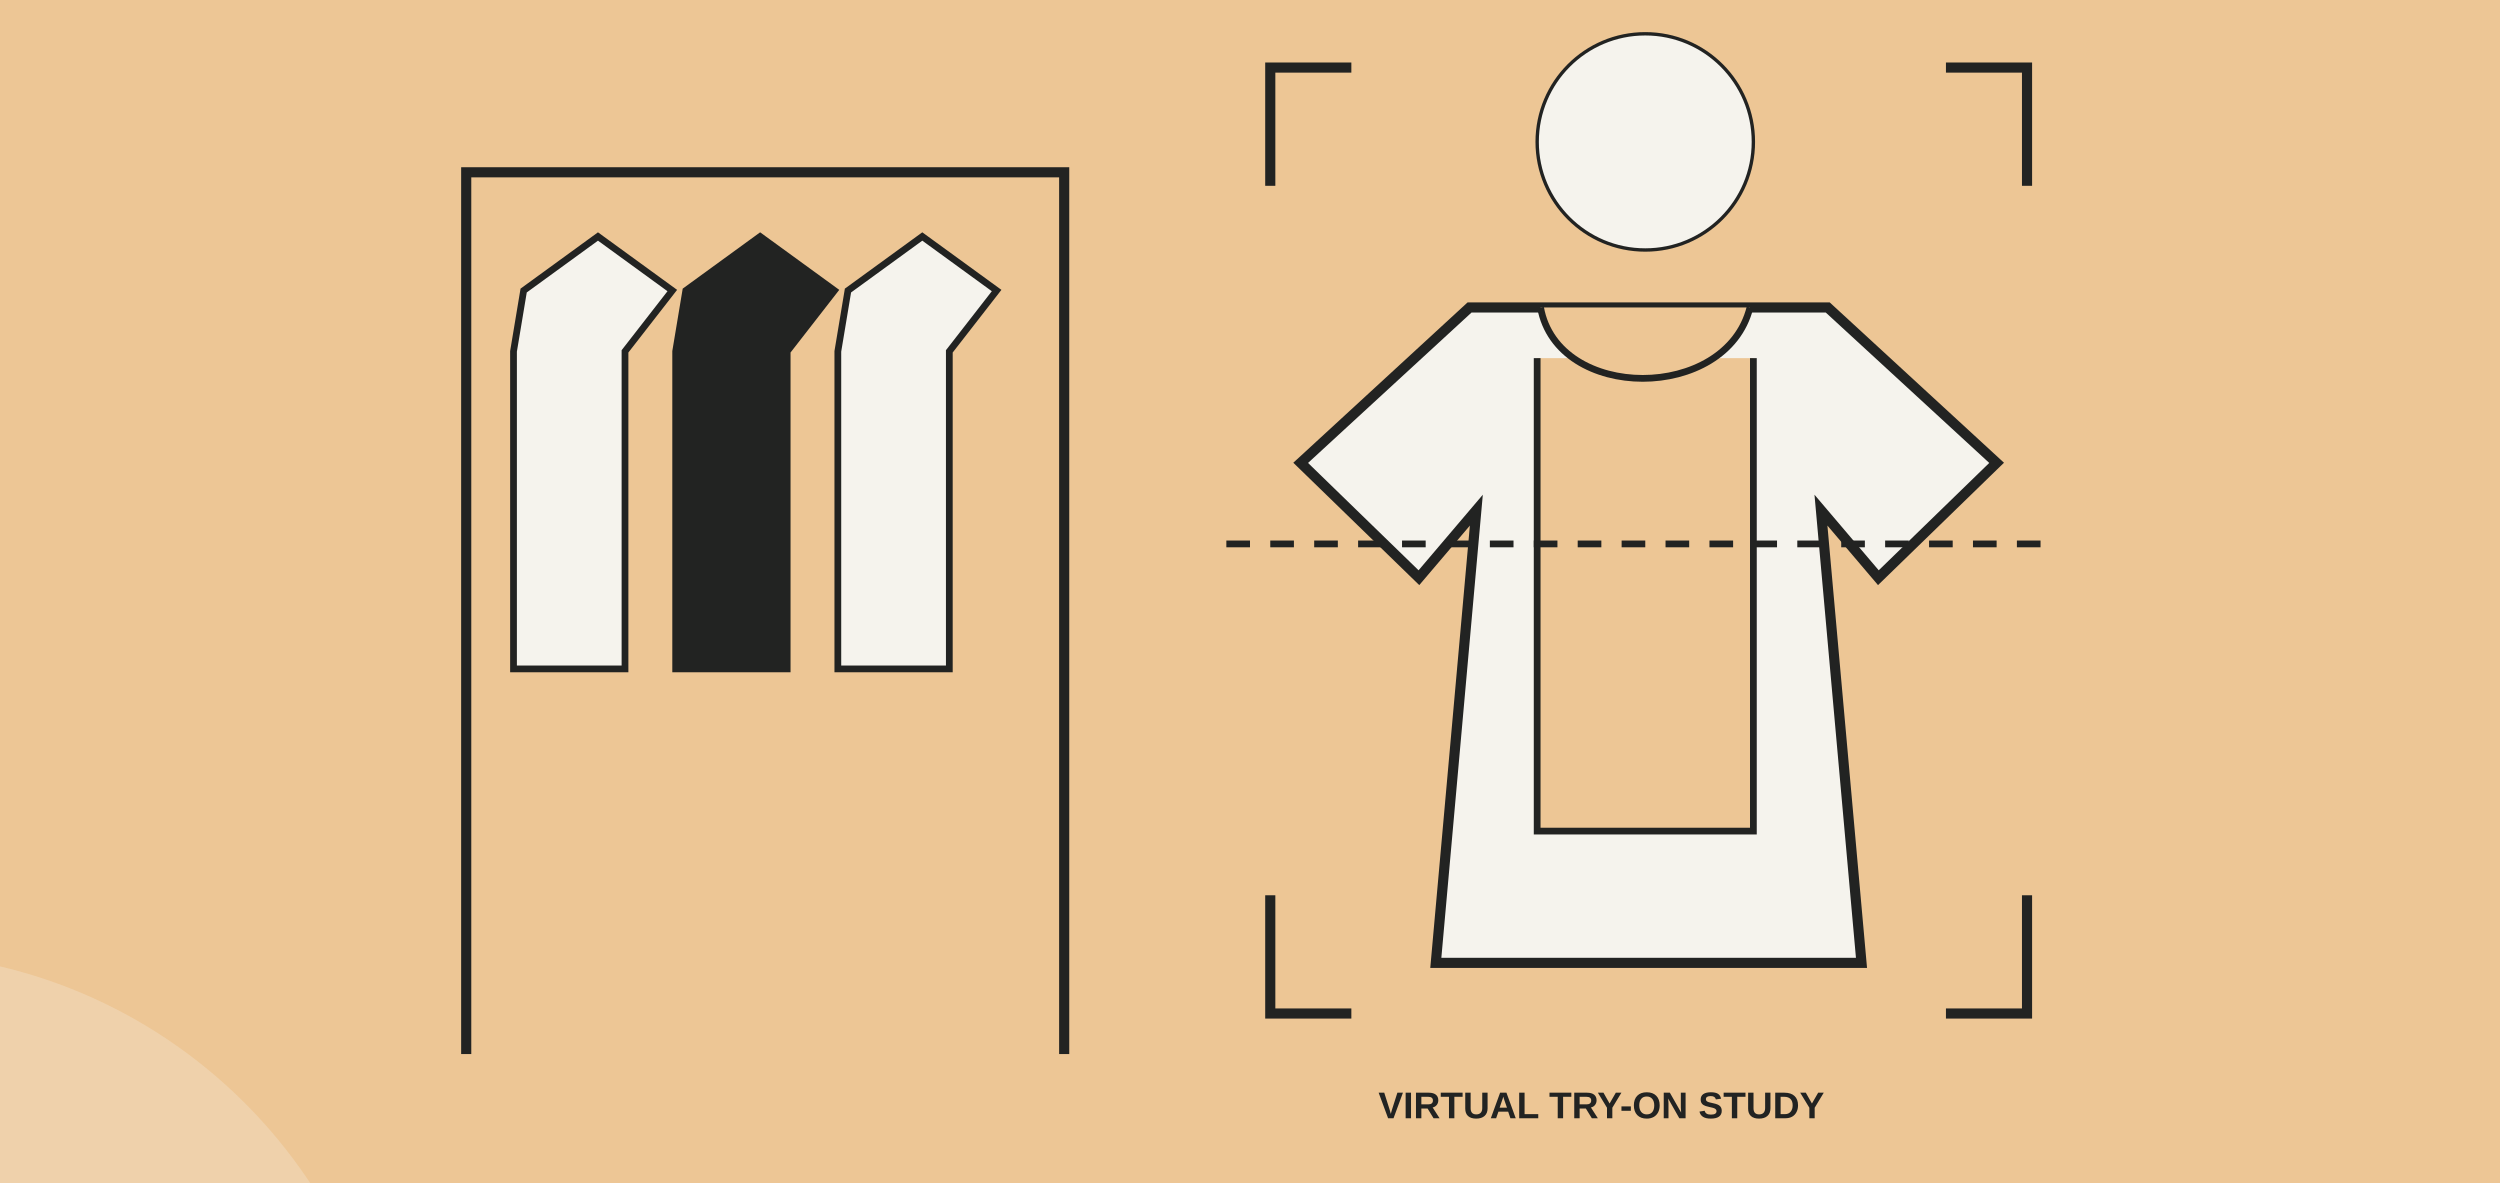
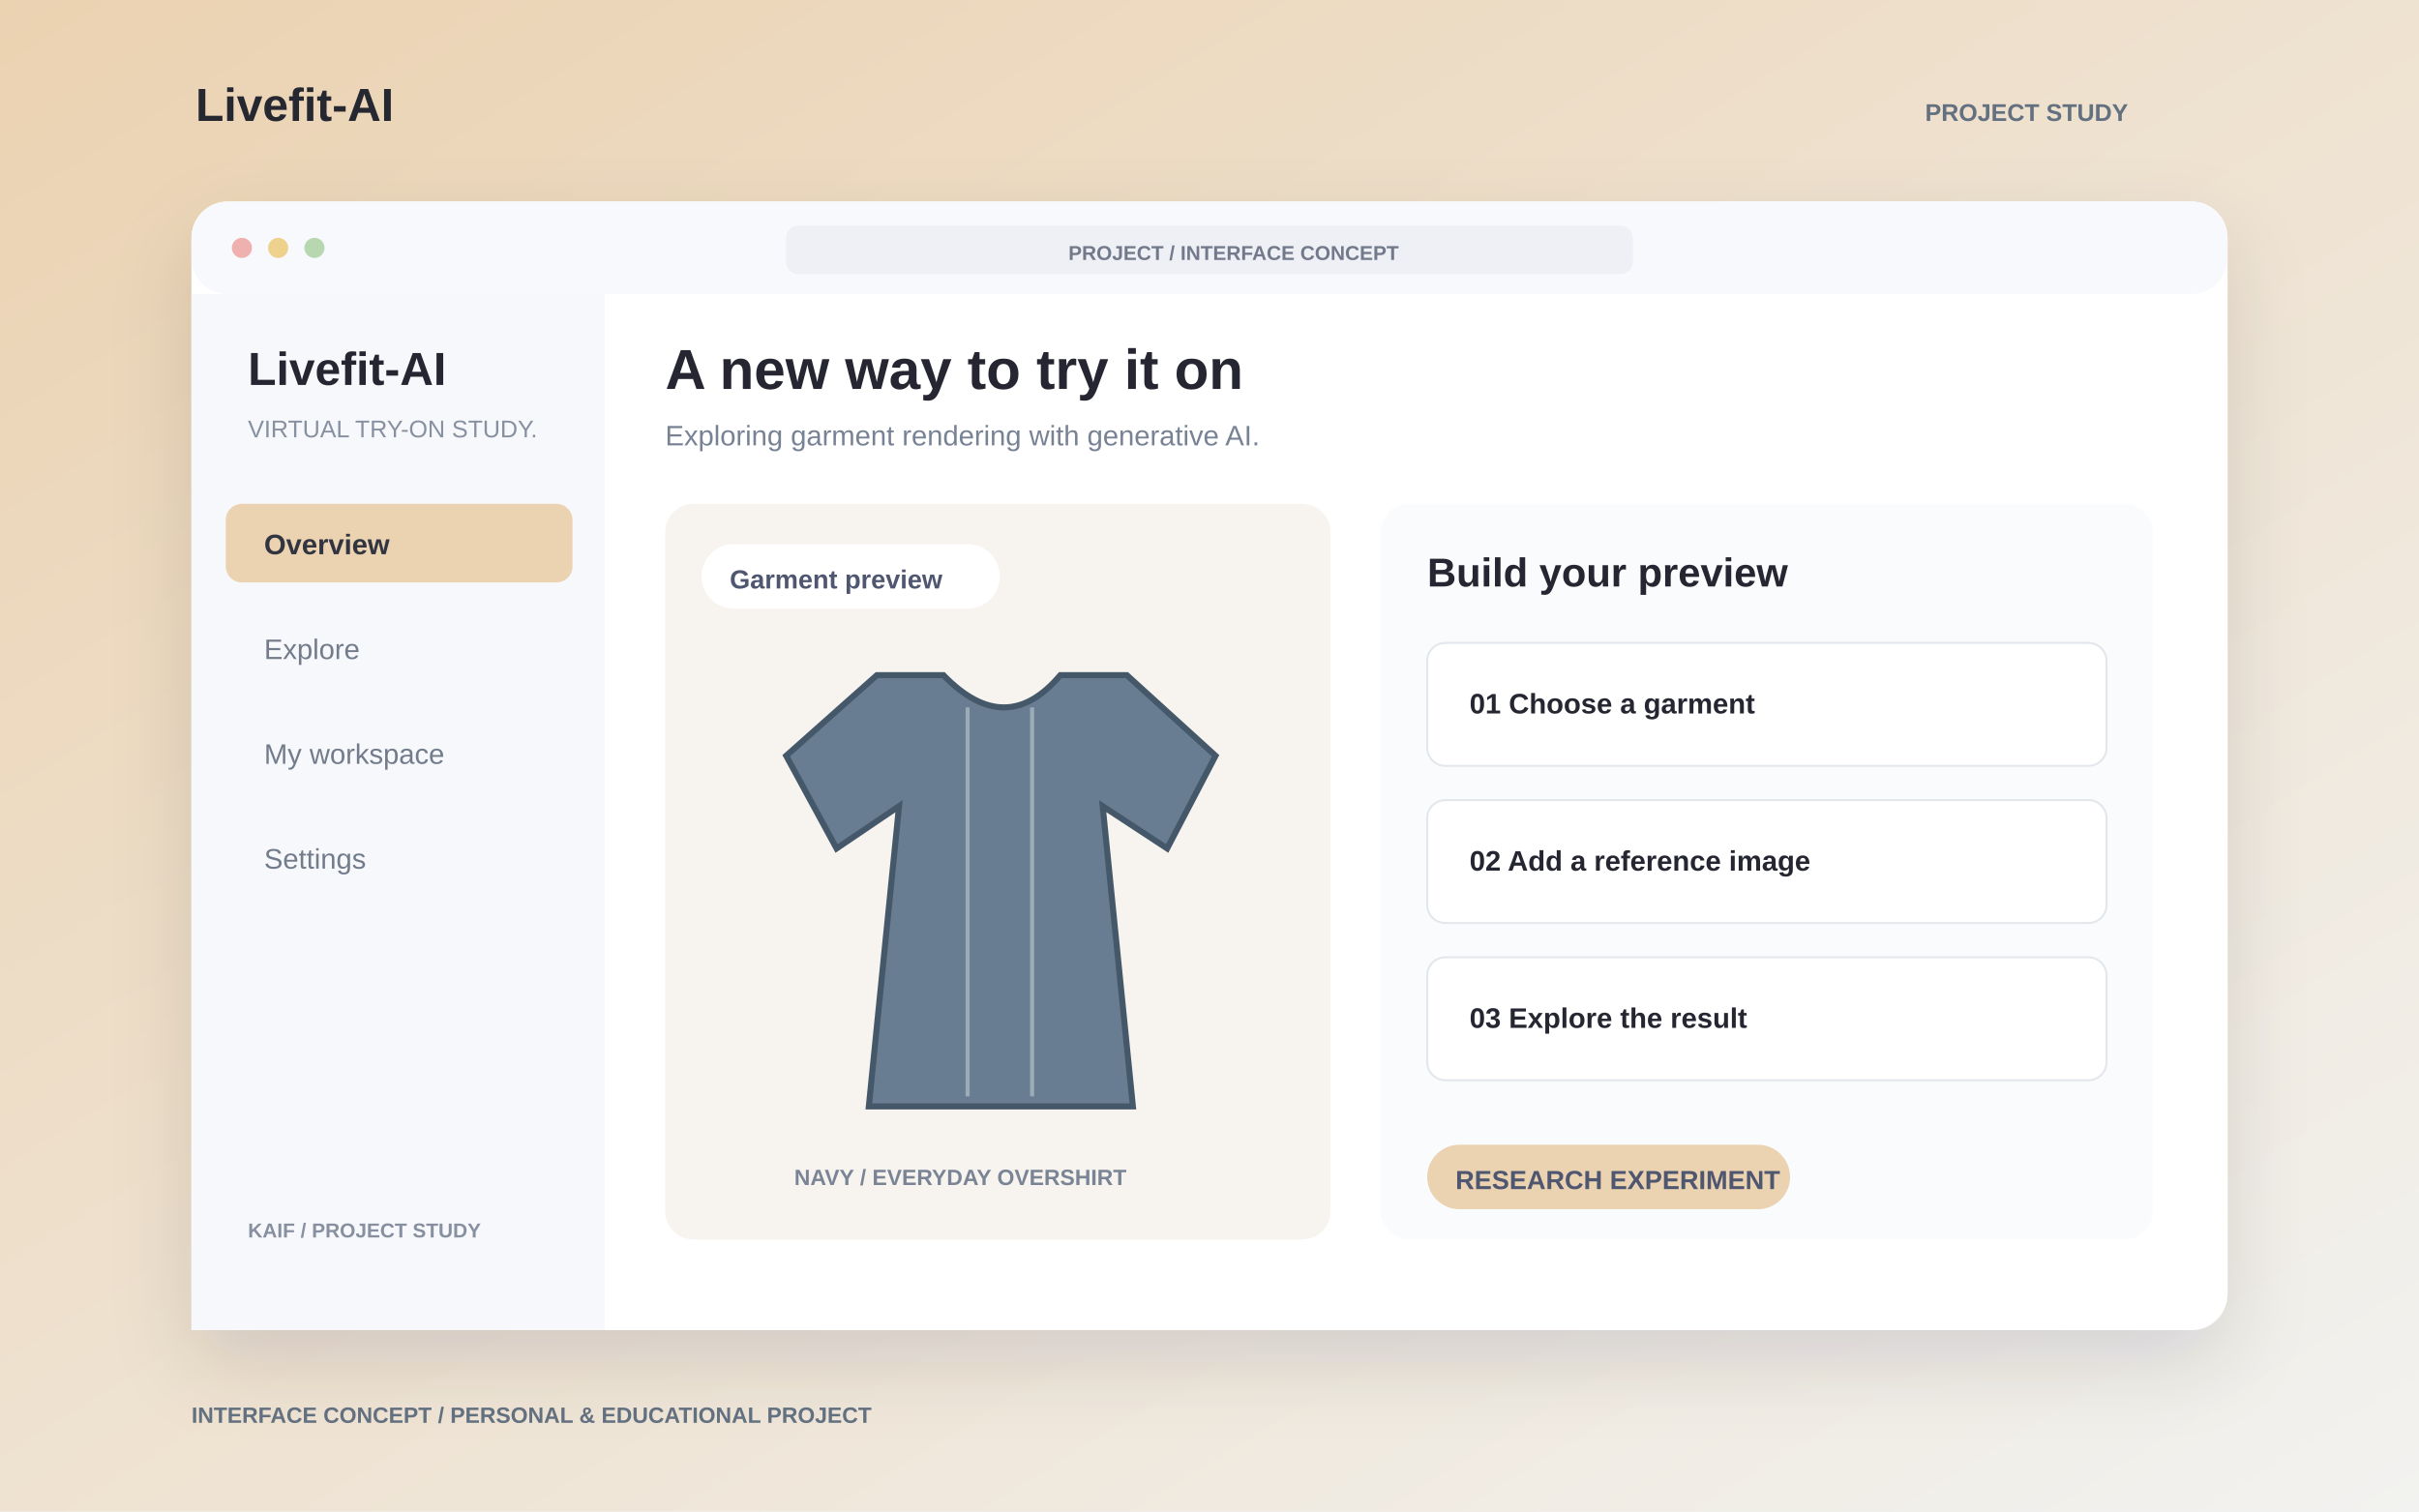
- <svg xmlns="http://www.w3.org/2000/svg" viewBox="80 160 740 350" width="1480" height="700" role="img" aria-labelledby="title">
-   <rect width="900" height="600" fill="#edc695" />
-   <circle cx="865" cy="-30" r="175" fill="#f5f3ed" opacity=".32" />
-   <circle cx="45" cy="594" r="152" fill="#f5f3ed" opacity=".25" />
+ <svg xmlns="http://www.w3.org/2000/svg" viewBox="0 0 1200 750" width="1200" height="750" role="img" aria-labelledby="title">
+   <defs>
+     <filter id="shadow" x="-20%" y="-20%" width="140%" height="150%">
+       <feDropShadow dx="0" dy="16" stdDeviation="20" flood-color="#202736" flood-opacity=".12" />
+     </filter>
+     <linearGradient id="wash" x2="1" y2="1">
+       <stop stop-color="#ebd2b1" />
+       <stop offset="1" stop-color="#f2f2f0" />
+     </linearGradient>
+   </defs>
+   <rect width="1200" height="750" fill="url(#wash)" />
  <g font-family="Arial,Helvetica,sans-serif">
-     <text x="42" y="44" fill="#222322" font-size="12" font-weight="700">KAIF / PROJECT 04</text>
-     <text x="42" y="102" fill="#222322" font-size="42" font-weight="700">Livefit-AI</text>
-     <text x="44" y="131" fill="#222322" font-size="11" font-weight="700">AI · VIRTUAL TRY-ON</text>
-     <path d="M218 472V211h177v261M219 211h176" fill="none" stroke="#222322" stroke-width="3" />
-     <path d="M235 246l22-16 22 16-14 18v94h-33v-94z" fill="#f5f3ed" stroke="#222322" stroke-width="2" />
-     <path d="M283 246l22-16 22 16-14 18v94h-33v-94z" fill="#222322" stroke="#222322" stroke-width="2" />
-     <path d="M331 246l22-16 22 16-14 18v94h-33v-94z" fill="#f5f3ed" stroke="#222322" stroke-width="2" />
-     <circle cx="567" cy="202" r="32" fill="#f5f3ed" stroke="#222322" />
-     <path d="M515 251l-50 46 35 34 17-20-12 134h126l-12-134 17 20 35-34-50-46z" fill="#f5f3ed" stroke="#222322" stroke-width="3" />
-     <path d="M536 251c5 28 55 28 62 0M535 266v140h64V266" fill="#edc695" stroke="#222322" stroke-width="2" />
-     <path d="M480 180h-24v35m200-35h24v35m-224 210v35h24m176 0h24v-35" fill="none" stroke="#222322" stroke-width="3" />
-     <path d="M443 321h247" stroke="#222322" stroke-width="2" stroke-dasharray="7 6" />
-     <text x="488" y="491" fill="#222322" font-size="11" font-weight="700">VIRTUAL TRY-ON STUDY</text>
-     <path d="M42 522L858 522" stroke="#222322" stroke-width="1" fill="none" />
-     <text x="42" y="555" fill="#222322" font-size="14" font-weight="700">Livefit-Ai</text>
-     <text x="651" y="555" fill="#222322" font-size="10" font-weight="700">ORIGINAL ILLUSTRATION</text>
+     <g filter="url(#shadow)">
+       <rect x="95" y="100" width="1010" height="560" rx="18" fill="#ffffff" stroke="none" />
+       <rect x="95" y="100" width="1010" height="46" rx="18" fill="#f8f9fc" stroke="none" />
+       <circle cx="120" cy="123" r="5" fill="#efb1af" />
+       <circle cx="138" cy="123" r="5" fill="#efd18e" />
+       <circle cx="156" cy="123" r="5" fill="#b7d7b1" />
+       <rect x="390" y="112" width="420" height="24" rx="6" fill="#eef0f5" stroke="none" />
+       <text x="530" y="129" font-size="10" fill="#72798b" font-weight="600">PROJECT / INTERFACE CONCEPT</text>
+       <rect x="95" y="146" width="205" height="514" rx="0" fill="#f7f8fb" stroke="none" />
+       <text x="123" y="191" font-size="23" fill="#252830" font-weight="750">Livefit-AI</text>
+       <text x="123" y="217" font-size="12" fill="#8790a0" font-weight="500">VIRTUAL TRY-ON STUDY.</text>
+       <rect x="112" y="250" width="172" height="39" rx="8" fill="#ebd2b1" stroke="none" />
+       <text x="131" y="275" font-size="14" fill="#303541" font-weight="600">Overview</text>
+       <text x="131" y="327" font-size="14" fill="#727b8b" font-weight="500">Explore</text>
+       <text x="131" y="379" font-size="14" fill="#727b8b" font-weight="500">My workspace</text>
+       <text x="131" y="431" font-size="14" fill="#727b8b" font-weight="500">Settings</text>
+       <text x="123" y="614" font-size="10" fill="#8790a0" font-weight="650">KAIF / PROJECT STUDY</text>
+       <text x="330" y="193" font-size="28" fill="#252830" font-weight="750">A new way to try it on</text>
+       <text x="330" y="221" font-size="14" fill="#788295" font-weight="500">Exploring garment rendering with generative AI.</text>
+       <rect x="330" y="250" width="330" height="365" rx="14" fill="#f7f4f0" stroke="none" />
+       <rect x="348" y="270" width="148" height="32" rx="16" fill="#ffffff" stroke="none" />
+       <text x="362" y="292" font-size="13" fill="#4f5670" font-weight="600">Garment preview</text>
+       <path d="M435 335L390 375L415 421L446 400L431 549H562L547 400L579 421L603 375L559 335H526Q499 367 468 335Z" fill="#687d91" stroke="#45586b" stroke-width="3" />
+       <path d="M480 351V544M512 351V544" stroke="#9cabb8" stroke-width="2" />
+       <text x="394" y="588" font-size="11" fill="#7a8495" font-weight="650">NAVY / EVERYDAY OVERSHIRT</text>
+       <rect x="685" y="250" width="383" height="365" rx="14" fill="#fafbfc" stroke="none" />
+       <text x="708" y="291" font-size="20" fill="#252830" font-weight="700">Build your preview</text>
+       <rect x="708" y="319" width="337" height="61" rx="9" fill="#ffffff" stroke="#e3e7ec" />
+       <text x="729" y="354" font-size="14" fill="#252830" font-weight="600">01  Choose a garment</text>
+       <rect x="708" y="397" width="337" height="61" rx="9" fill="#ffffff" stroke="#e3e7ec" />
+       <text x="729" y="432" font-size="14" fill="#252830" font-weight="600">02  Add a reference image</text>
+       <rect x="708" y="475" width="337" height="61" rx="9" fill="#ffffff" stroke="#e3e7ec" />
+       <text x="729" y="510" font-size="14" fill="#252830" font-weight="600">03  Explore the result</text>
+       <rect x="708" y="568" width="180" height="32" rx="16" fill="#ebd2b1" stroke="none" />
+       <text x="722" y="590" font-size="13" fill="#4f5670" font-weight="600">RESEARCH EXPERIMENT</text>
+     </g>
+     <text x="97" y="60" font-size="23" fill="#252830" font-weight="750">Livefit-AI</text>
+     <text x="955" y="60" font-size="12" fill="#627080" font-weight="600">PROJECT STUDY</text>
+     <text x="95" y="706" font-size="11" fill="#627080" font-weight="600">INTERFACE CONCEPT / PERSONAL &amp; EDUCATIONAL PROJECT</text>
  </g>
</svg>
